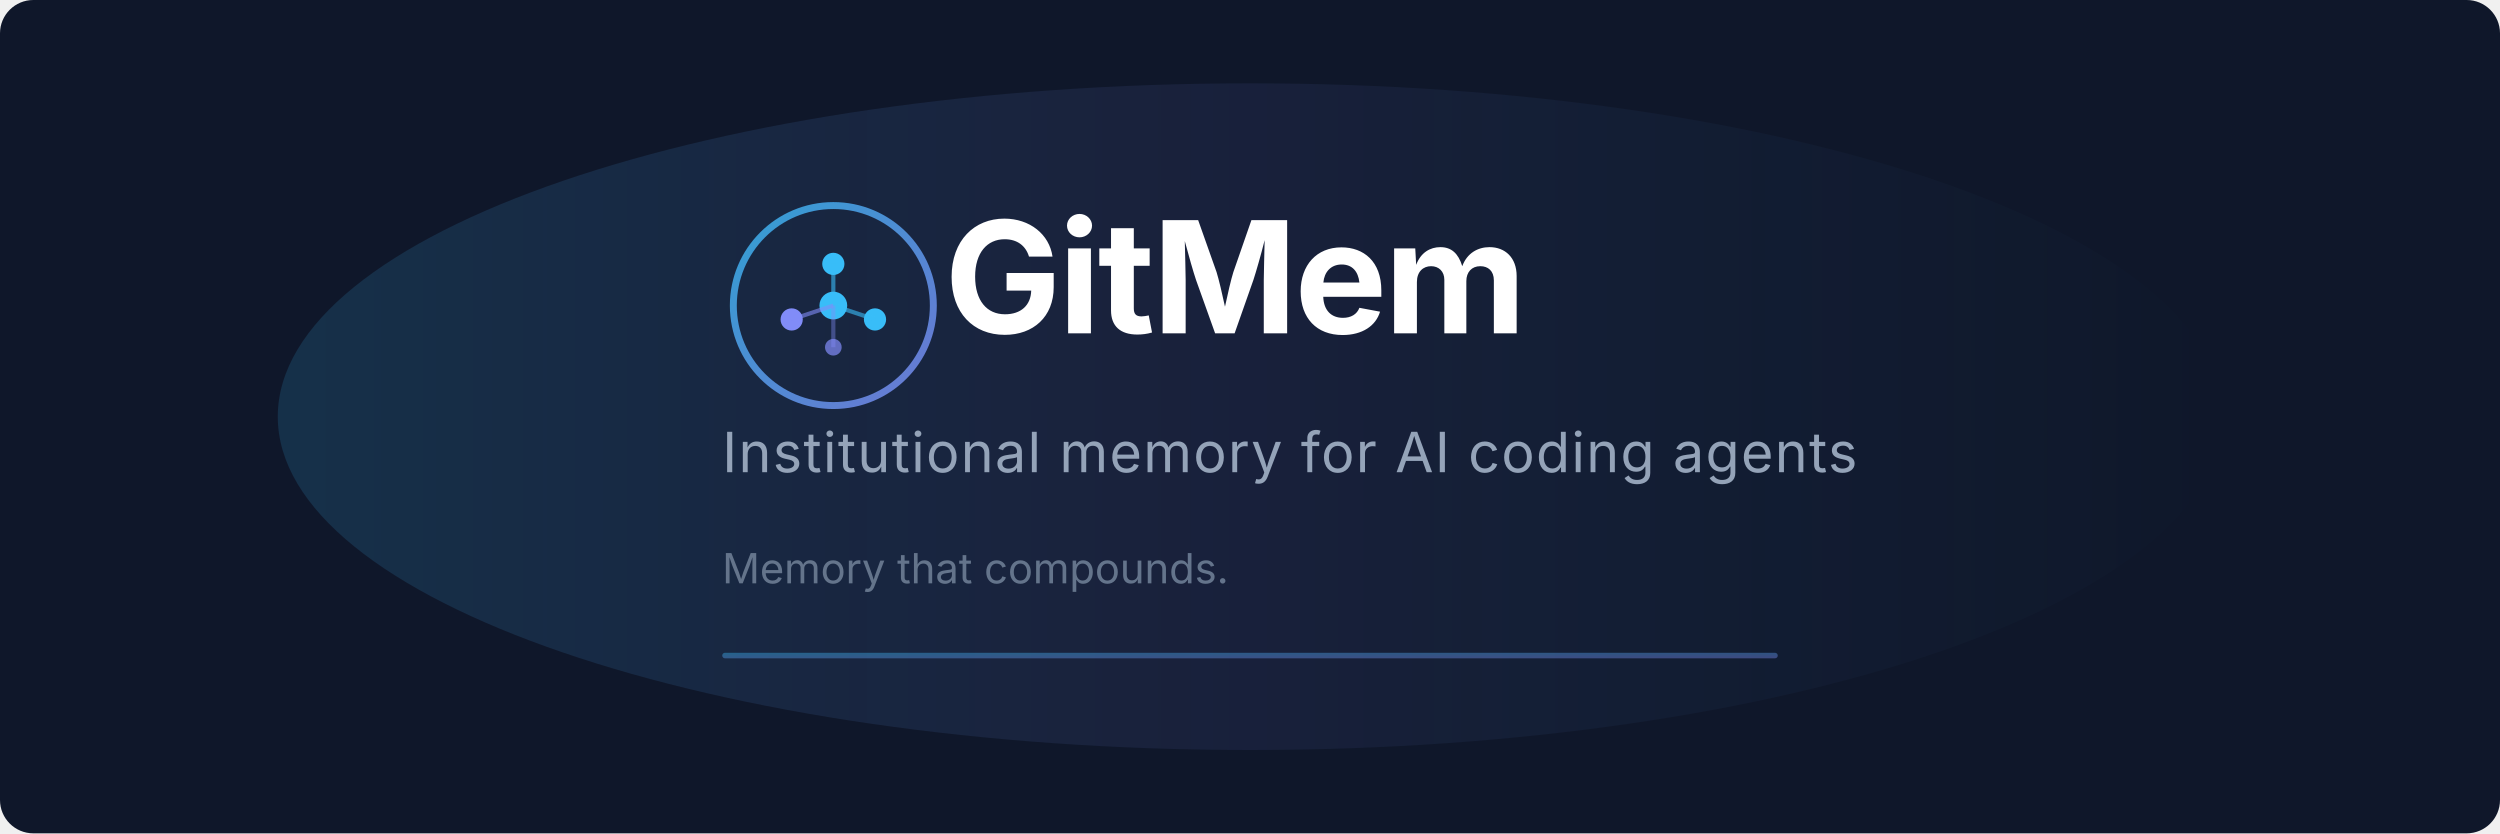
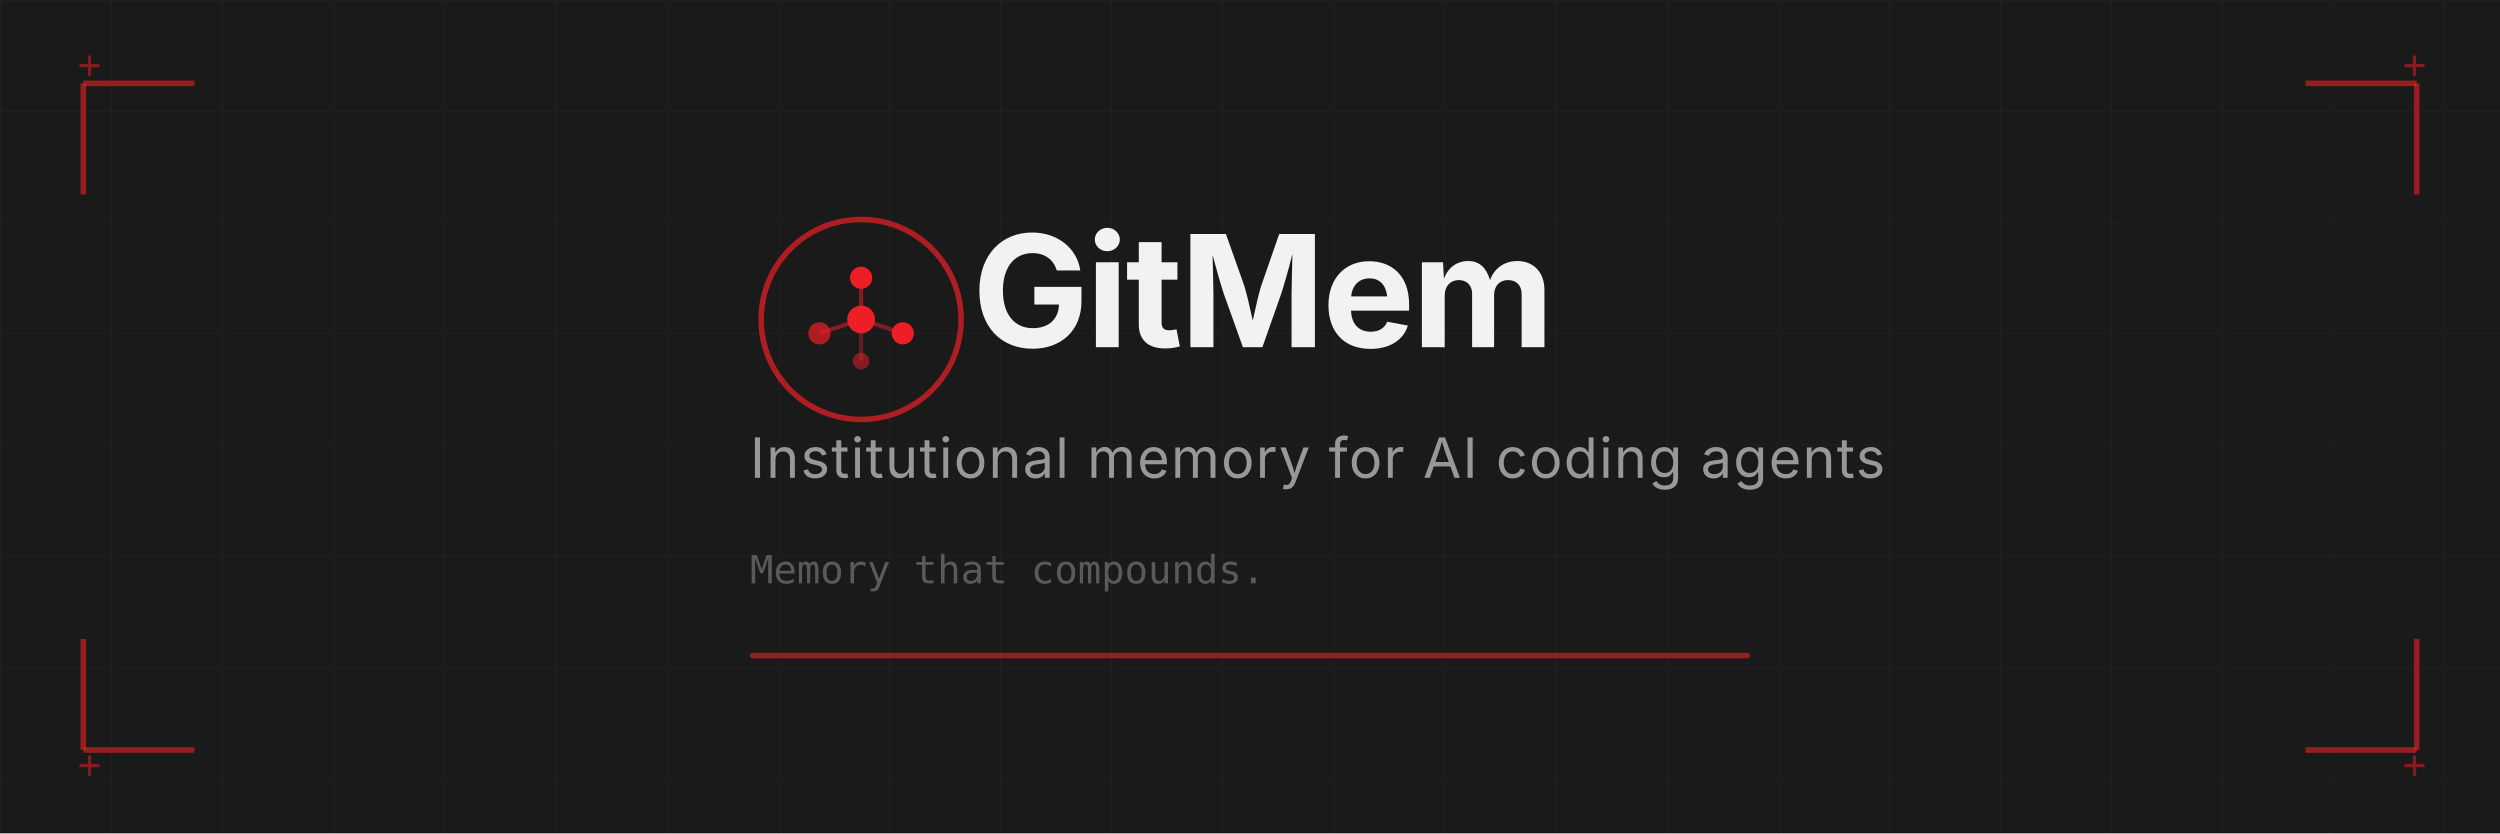
<svg xmlns="http://www.w3.org/2000/svg" viewBox="0 0 900 300" fill="none">
  <defs>
-     <linearGradient id="bg" x1="0" y1="0" x2="900" y2="300">
-       <stop offset="0%" stop-color="#0f172a" />
-       <stop offset="100%" stop-color="#1e293b" />
-     </linearGradient>
-     <linearGradient id="accent" x1="0" y1="0" x2="1" y2="1">
-       <stop offset="0%" stop-color="#38bdf8" />
-       <stop offset="100%" stop-color="#818cf8" />
-     </linearGradient>
-     <linearGradient id="glow" x1="0" y1="0" x2="1" y2="0">
-       <stop offset="0%" stop-color="#38bdf8" stop-opacity="0.15" />
-       <stop offset="50%" stop-color="#818cf8" stop-opacity="0.08" />
-       <stop offset="100%" stop-color="#38bdf8" stop-opacity="0" />
-     </linearGradient>
+     <pattern id="grid" width="40" height="40" patternUnits="userSpaceOnUse">
+       <path d="M 40 0 L 0 0 0 40" fill="none" stroke="#333333" stroke-width="0.5" opacity="0.3" />
+     </pattern>
  </defs>
-   <rect width="900" height="300" rx="12" fill="url(#bg)" />
-   <ellipse cx="450" cy="150" rx="350" ry="120" fill="url(#glow)" />
-   <g transform="translate(260, 70)">
-     <circle cx="40" cy="40" r="36" stroke="url(#accent)" stroke-width="2.5" fill="none" opacity="0.8" />
-     <circle cx="40" cy="25" r="4" fill="#38bdf8" />
-     <circle cx="25" cy="45" r="4" fill="#818cf8" />
-     <circle cx="55" cy="45" r="4" fill="#38bdf8" />
-     <circle cx="40" cy="55" r="3" fill="#818cf8" opacity="0.7" />
-     <circle cx="40" cy="40" r="5" fill="#38bdf8" />
-     <line x1="40" y1="25" x2="40" y2="40" stroke="#38bdf8" stroke-width="1.5" opacity="0.6" />
-     <line x1="25" y1="45" x2="40" y2="40" stroke="#818cf8" stroke-width="1.5" opacity="0.6" />
-     <line x1="55" y1="45" x2="40" y2="40" stroke="#38bdf8" stroke-width="1.5" opacity="0.6" />
-     <line x1="40" y1="55" x2="40" y2="40" stroke="#818cf8" stroke-width="1.5" opacity="0.4" />
+   <rect width="900" height="300" rx="0" fill="#1a1a1a" />
+   <rect width="900" height="300" fill="url(#grid)" />
+   <line x1="30" y1="30" x2="30" y2="70" stroke="#ed1e25" stroke-width="2" opacity="0.6" />
+   <line x1="30" y1="30" x2="70" y2="30" stroke="#ed1e25" stroke-width="2" opacity="0.6" />
+   <text x="28" y="28" font-family="'IBM Plex Mono', monospace" font-size="14" fill="#ed1e25" opacity="0.5">+</text>
+   <line x1="870" y1="30" x2="870" y2="70" stroke="#ed1e25" stroke-width="2" opacity="0.6" />
+   <line x1="870" y1="30" x2="830" y2="30" stroke="#ed1e25" stroke-width="2" opacity="0.6" />
+   <text x="865" y="28" font-family="'IBM Plex Mono', monospace" font-size="14" fill="#ed1e25" opacity="0.5">+</text>
+   <line x1="30" y1="270" x2="30" y2="230" stroke="#ed1e25" stroke-width="2" opacity="0.6" />
+   <line x1="30" y1="270" x2="70" y2="270" stroke="#ed1e25" stroke-width="2" opacity="0.6" />
+   <text x="28" y="280" font-family="'IBM Plex Mono', monospace" font-size="14" fill="#ed1e25" opacity="0.5">+</text>
+   <line x1="870" y1="270" x2="870" y2="230" stroke="#ed1e25" stroke-width="2" opacity="0.6" />
+   <line x1="870" y1="270" x2="830" y2="270" stroke="#ed1e25" stroke-width="2" opacity="0.6" />
+   <text x="865" y="280" font-family="'IBM Plex Mono', monospace" font-size="14" fill="#ed1e25" opacity="0.5">+</text>
+   <g transform="translate(270, 75)">
+     <circle cx="40" cy="40" r="36" stroke="#ed1e25" stroke-width="2" fill="none" opacity="0.7" />
+     <circle cx="40" cy="25" r="4" fill="#ed1e25" />
+     <circle cx="25" cy="45" r="4" fill="#ed1e25" opacity="0.7" />
+     <circle cx="55" cy="45" r="4" fill="#ed1e25" />
+     <circle cx="40" cy="55" r="3" fill="#ed1e25" opacity="0.5" />
+     <circle cx="40" cy="40" r="5" fill="#ed1e25" />
+     <line x1="40" y1="25" x2="40" y2="40" stroke="#ed1e25" stroke-width="1.5" opacity="0.5" />
+     <line x1="25" y1="45" x2="40" y2="40" stroke="#ed1e25" stroke-width="1.5" opacity="0.5" />
+     <line x1="55" y1="45" x2="40" y2="40" stroke="#ed1e25" stroke-width="1.5" opacity="0.5" />
+     <line x1="40" y1="55" x2="40" y2="40" stroke="#ed1e25" stroke-width="1.5" opacity="0.35" />
  </g>
-   <text x="340" y="120" font-family="system-ui, -apple-system, 'Segoe UI', sans-serif" font-size="56" font-weight="700" fill="white" letter-spacing="-1">GitMem</text>
-   <text x="260" y="170" font-family="system-ui, -apple-system, 'Segoe UI', sans-serif" font-size="20" fill="#94a3b8" letter-spacing="0.5">Institutional memory for AI coding agents</text>
-   <text x="260" y="210" font-family="system-ui, -apple-system, 'Segoe UI', sans-serif" font-size="15" fill="#64748b">Memory that compounds.</text>
-   <rect x="260" y="235" width="380" height="2" rx="1" fill="url(#accent)" opacity="0.4" />
+   <text x="350" y="125" font-family="'IBM Plex Sans', -apple-system, system-ui, sans-serif" font-size="56" font-weight="700" fill="#f2f2f2" letter-spacing="-1">GitMem</text>
+   <text x="270" y="172" font-family="'IBM Plex Sans', -apple-system, system-ui, sans-serif" font-size="20" fill="#989997" letter-spacing="0.5">Institutional memory for AI coding agents</text>
+   <text x="270" y="210" font-family="'IBM Plex Mono', monospace" font-size="14" fill="#5b5a59">Memory that compounds.</text>
+   <rect x="270" y="235" width="360" height="2" rx="1" fill="#ed1e25" opacity="0.6" />
</svg>
